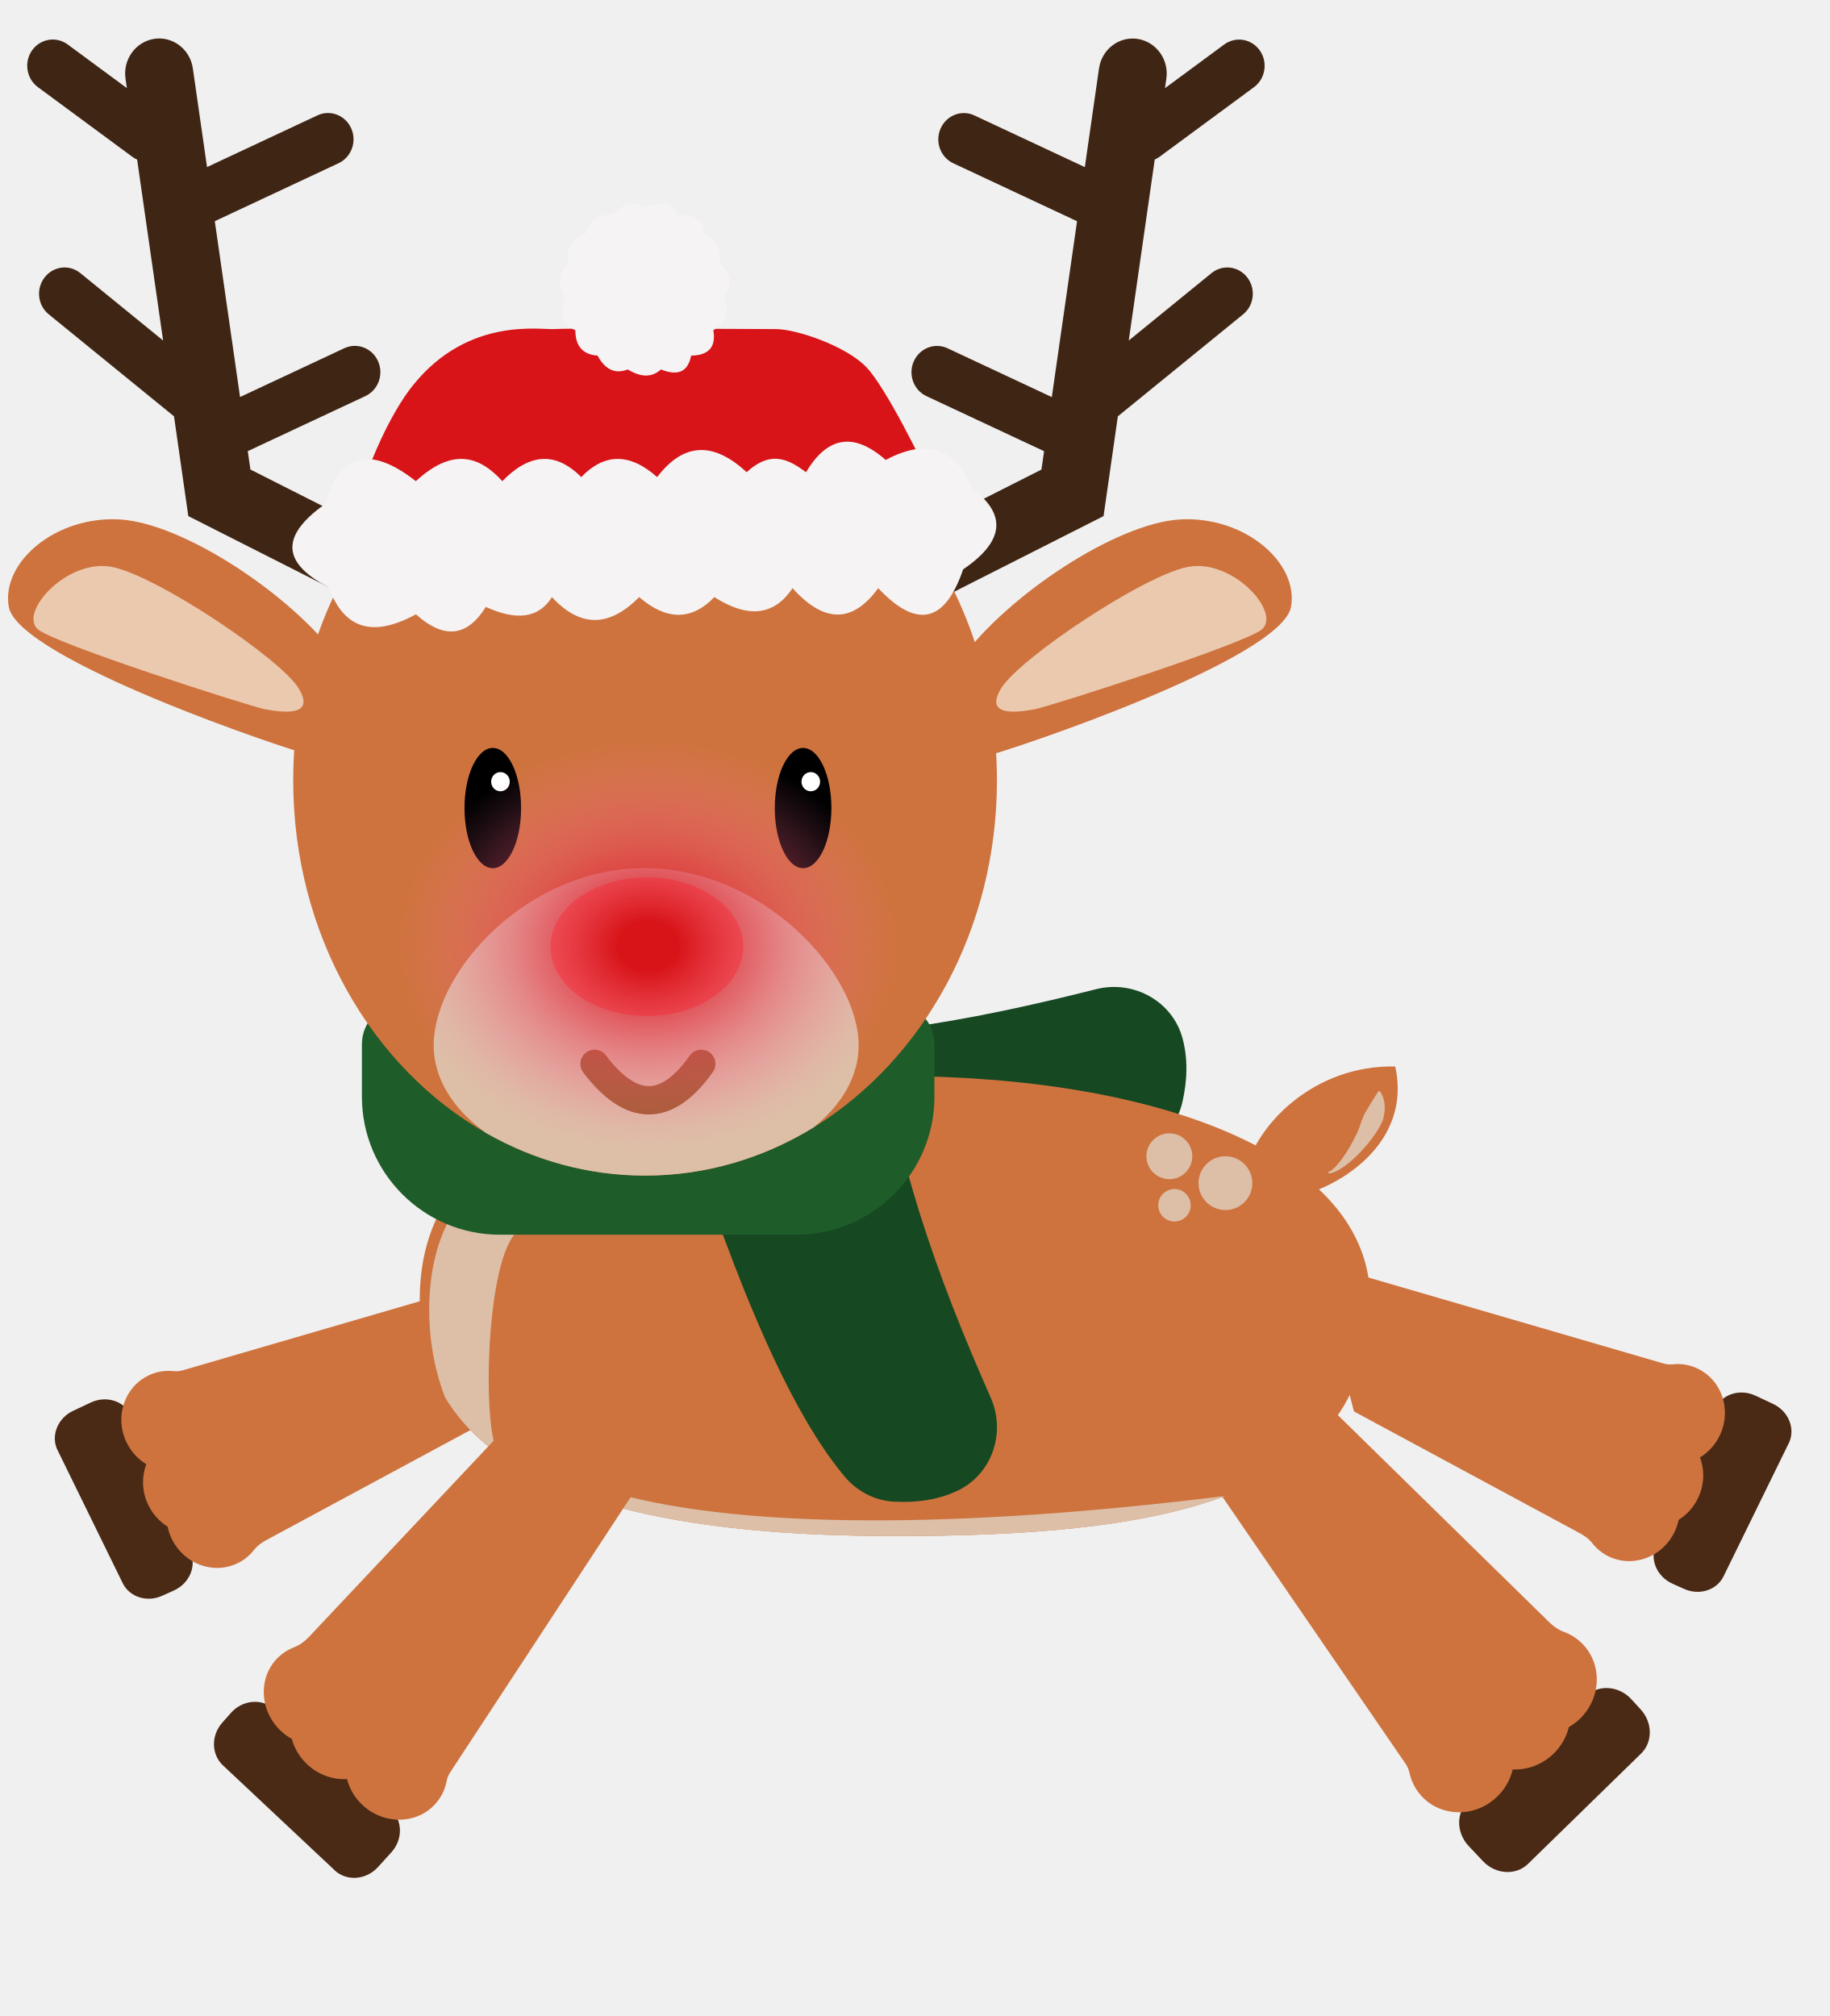
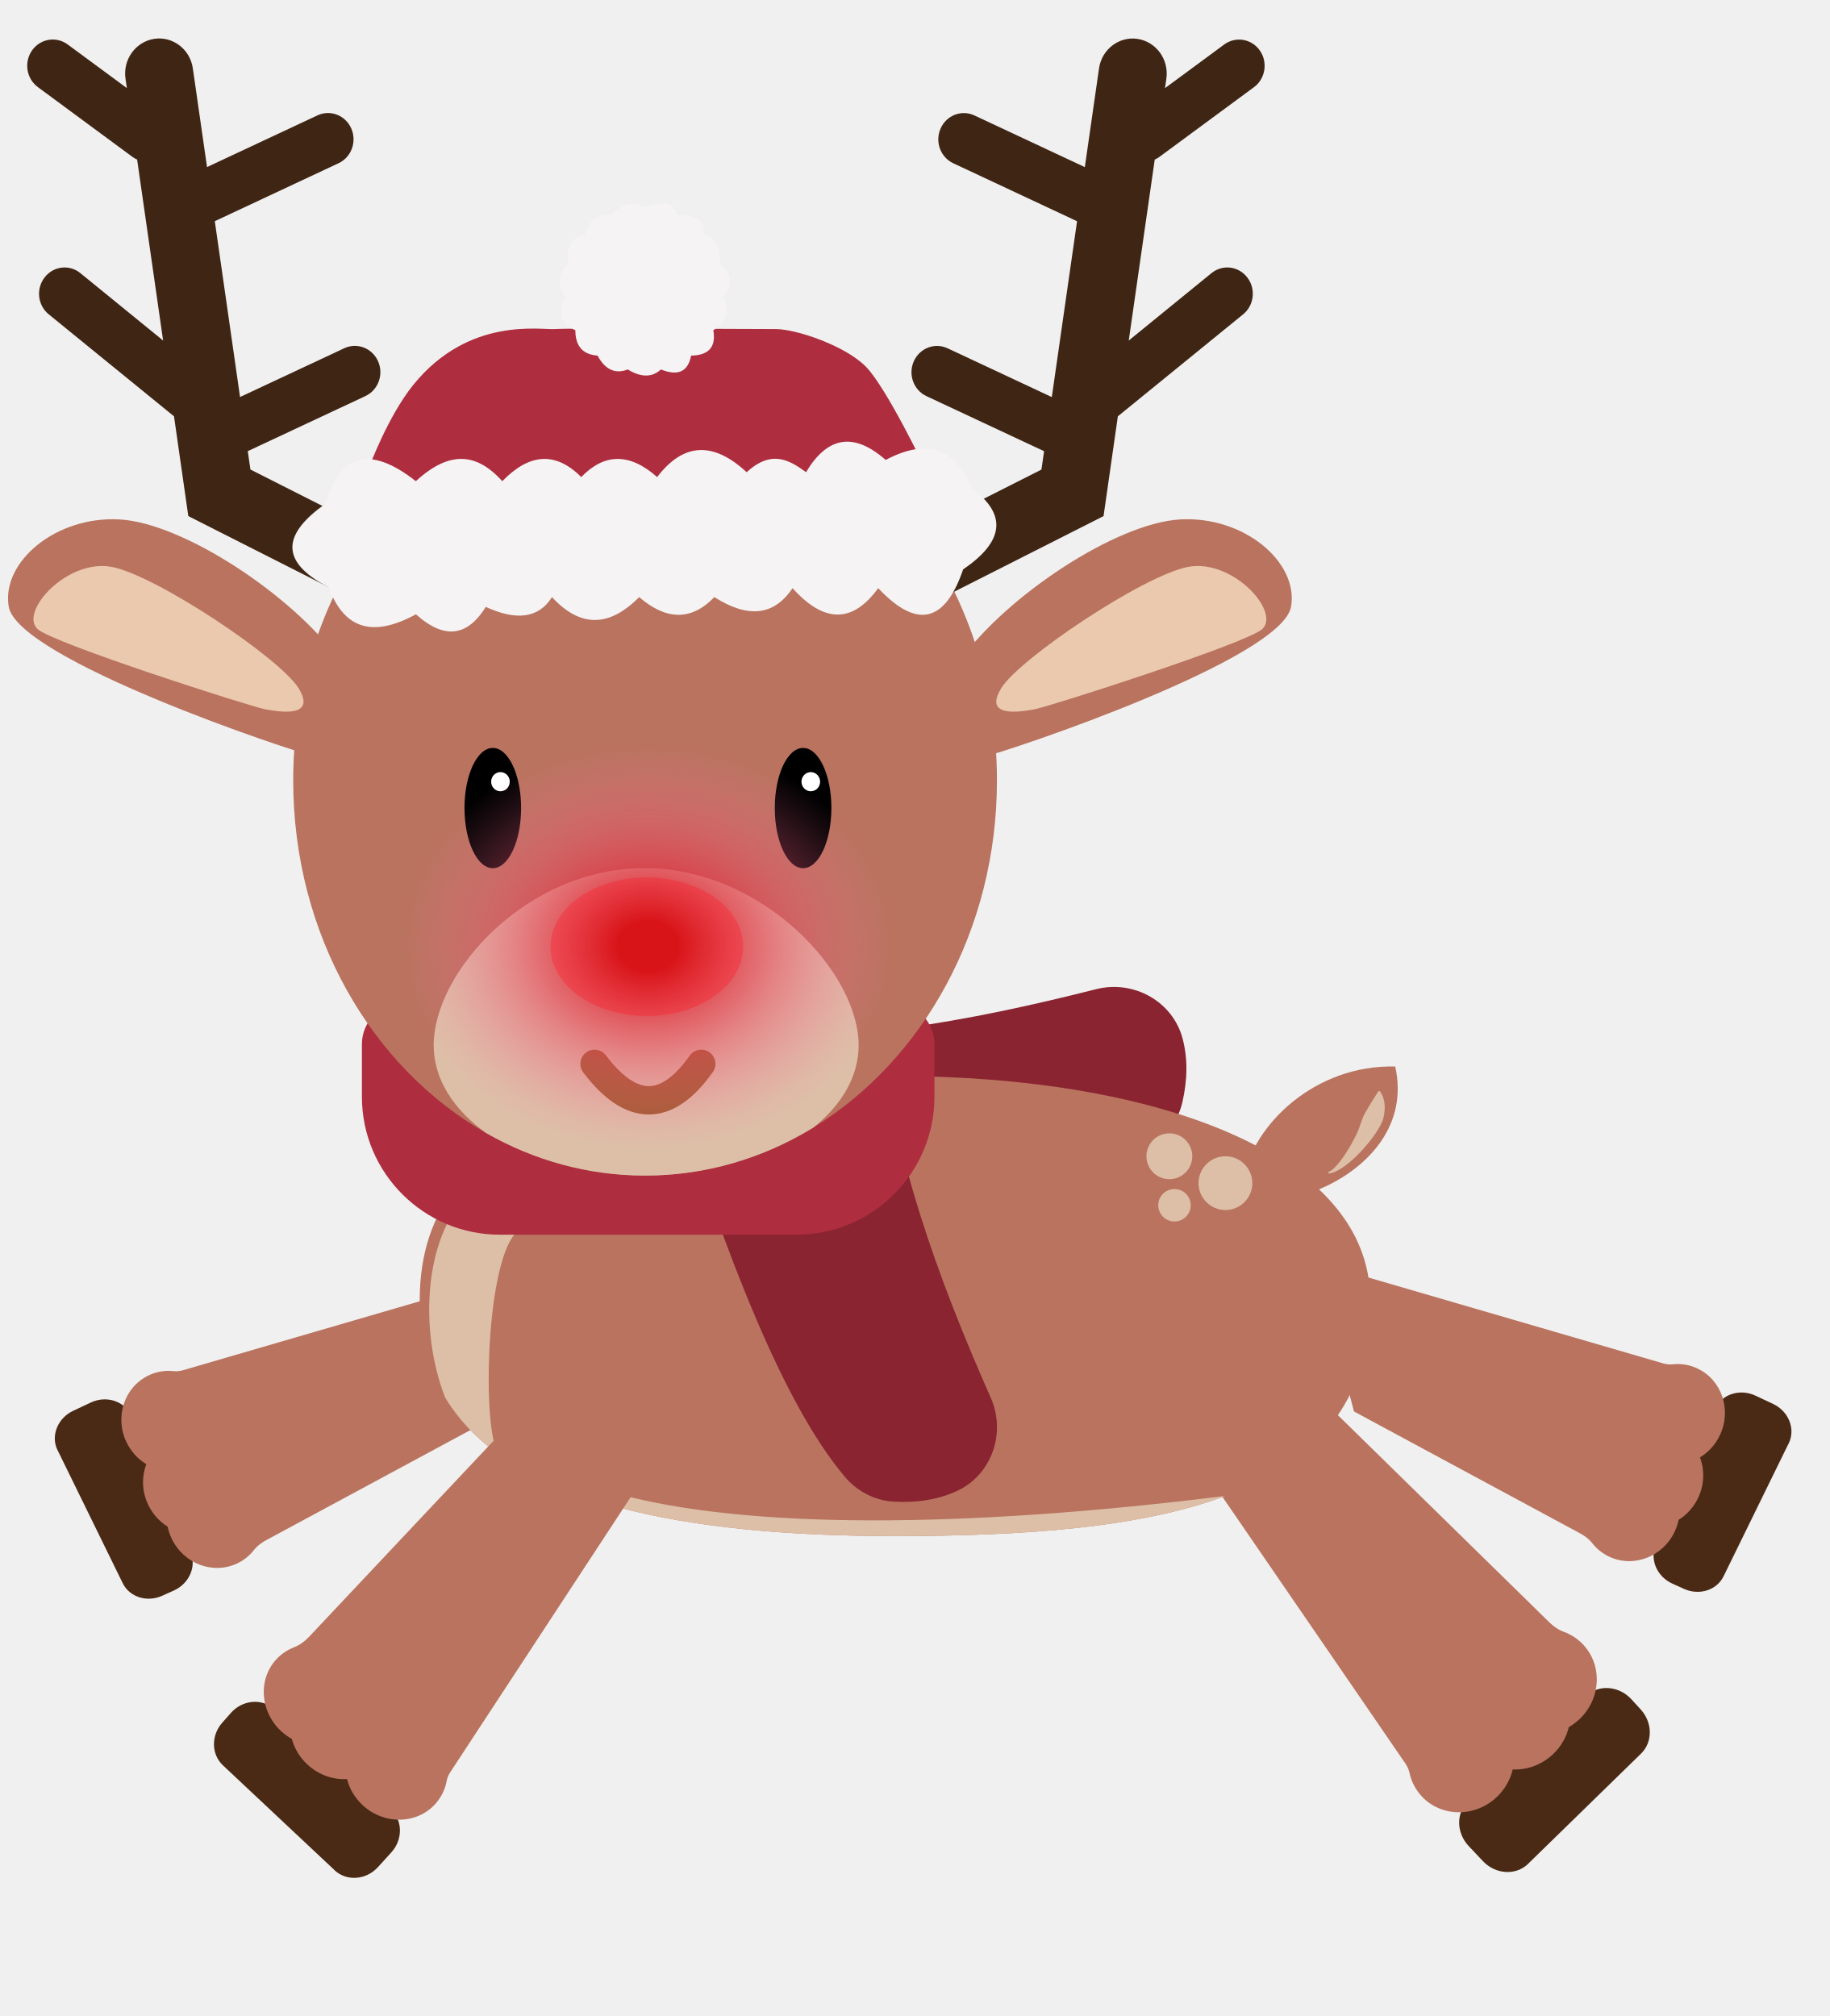
<svg xmlns="http://www.w3.org/2000/svg" id="Calque_4" data-name="Calque 4" viewBox="0 0 322.5 355.39">
  <defs>
    <style>
      .cls-1 {
        fill: url(#Dégradé_sans_nom_16);
      }

      .cls-2 {
        fill: #fff;
      }

      .cls-3 {
+         fill: #8a2431;
+       }
+ 
+       .cls-4 {
        fill: #f5f3f4;
      }

-       .cls-4 {
+       .cls-5 {
        fill: #ddbfa7;
      }

-       .cls-5 {
+       .cls-6 {
        fill: #ff726a;
      }

-       .cls-6 {
+       .cls-7 {
        fill: #4a2a15;
      }

-       .cls-7 {
+       .cls-8 {
        fill: #3f2514;
      }

-       .cls-8 {
-         fill: #1e5c29;
-       }
- 
      .cls-9 {
-         fill: #d81418;
+         fill: #b9735e;
      }

      .cls-10 {
        fill: none;
        stroke: #9c5a2a;
        stroke-linecap: round;
        stroke-miterlimit: 10;
        stroke-width: 5px;
      }

      .cls-11 {
-         fill: #164822;
+         fill: #ebc9ae;
      }

      .cls-12 {
-         fill: #ebc9ae;
-       }
- 
-       .cls-13 {
-         fill: #ce733e;
+         fill: #ae2d3f;
      }
    </style>
    <radialGradient id="Dégradé_sans_nom_16" data-name="Dégradé sans nom 16" cx="114.25" cy="166.89" fx="114.25" fy="166.89" r="44" gradientTransform="translate(0 29.92) scale(1 .82)" gradientUnits="userSpaceOnUse">
      <stop offset=".12" stop-color="#d81418" />
      <stop offset=".2" stop-color="#db1e26" stop-opacity=".9" />
      <stop offset=".6" stop-color="#ee4f6d" stop-opacity=".42" />
      <stop offset=".87" stop-color="#fa6e9a" stop-opacity=".12" />
      <stop offset="1" stop-color="#ff7bac" stop-opacity="0" />
    </radialGradient>
  </defs>
  <g id="pâteAvant">
-     <path class="cls-6" d="M10.15,255.65l11.48,23.44c1.2,2.45,4.28,3.43,6.96,2.22l2.06-.93c2.72-1.23,4.03-4.26,2.92-6.8l-10.43-23.97c-1.13-2.6-4.35-3.67-7.13-2.37l-3.11,1.46c-2.75,1.29-4,4.42-2.76,6.95Z" />
-     <path class="cls-13" d="M26.23,242.45c-4.28,2.01-6.06,7.26-3.97,11.72,.8,1.71,2.05,3.05,3.53,3.95-.83,2.19-.8,4.74,.3,7.09,.79,1.68,2.01,3.01,3.45,3.91,.15,.7,.38,1.39,.69,2.06,2.09,4.46,7.26,6.45,11.55,4.44,1.19-.56,2.19-1.37,2.96-2.35,.64-.81,1.49-1.42,2.41-1.89l39.62-21.36,6.92-26.37-61.4,17.89c-.54,.16-1.11,.23-1.68,.17-1.47-.16-2.98,.07-4.38,.73Z" />
+     <path class="cls-7" d="M10.15,255.65l11.48,23.44c1.2,2.45,4.28,3.43,6.96,2.22l2.06-.93c2.72-1.23,4.03-4.26,2.92-6.8l-10.43-23.97c-1.13-2.6-4.35-3.67-7.13-2.37l-3.11,1.46c-2.75,1.29-4,4.42-2.76,6.95Z" />
+     <path class="cls-9" d="M26.23,242.45c-4.28,2.01-6.06,7.26-3.97,11.72,.8,1.71,2.05,3.05,3.53,3.95-.83,2.19-.8,4.74,.3,7.09,.79,1.68,2.01,3.01,3.45,3.91,.15,.7,.38,1.39,.69,2.06,2.09,4.46,7.26,6.45,11.55,4.44,1.19-.56,2.19-1.37,2.96-2.35,.64-.81,1.49-1.42,2.41-1.89l39.62-21.36,6.92-26.37-61.4,17.89c-.54,.16-1.11,.23-1.68,.17-1.47-.16-2.98,.07-4.38,.73Z" />
  </g>
  <g id="pâteAvant-2" data-name="pâteAvant">
-     <path class="cls-6" d="M269.33,328.57l19.92-19.44c2.08-2.03,2.05-5.47-.07-7.79l-1.63-1.78c-2.15-2.35-5.66-2.66-7.86-.7l-20.8,18.55c-2.26,2.01-2.27,5.63-.03,8.01l2.52,2.67c2.22,2.36,5.81,2.57,7.96,.48Z" />
-     <path class="cls-13" d="M250.61,316.69c3.46,3.67,9.37,3.72,13.19,.12,1.46-1.38,2.41-3.1,2.83-4.89,2.49,.12,5.07-.77,7.08-2.66,1.44-1.35,2.38-3.03,2.81-4.8,.65-.38,1.28-.84,1.86-1.38,3.82-3.6,4.11-9.51,.65-13.18-.96-1.02-2.12-1.76-3.36-2.22-1.03-.38-1.94-1.03-2.71-1.81l-41.21-40.38-22.62,9.15,38.57,56.22c.34,.5,.6,1.05,.73,1.64,.33,1.54,1.06,2.99,2.2,4.2Z" />
+     <path class="cls-7" d="M269.33,328.57l19.92-19.44c2.08-2.03,2.05-5.47-.07-7.79l-1.63-1.78c-2.15-2.35-5.66-2.66-7.86-.7l-20.8,18.55c-2.26,2.01-2.27,5.63-.03,8.01l2.52,2.67c2.22,2.36,5.81,2.57,7.96,.48Z" />
+     <path class="cls-9" d="M250.61,316.69c3.46,3.67,9.37,3.72,13.19,.12,1.46-1.38,2.41-3.1,2.83-4.89,2.49,.12,5.07-.77,7.08-2.66,1.44-1.35,2.38-3.03,2.81-4.8,.65-.38,1.28-.84,1.86-1.38,3.82-3.6,4.11-9.51,.65-13.18-.96-1.02-2.12-1.76-3.36-2.22-1.03-.38-1.94-1.03-2.71-1.81l-41.21-40.38-22.62,9.15,38.57,56.22c.34,.5,.6,1.05,.73,1.64,.33,1.54,1.06,2.99,2.2,4.2Z" />
  </g>
  <g id="pâteAvant-3" data-name="pâteAvant">
-     <path class="cls-6" d="M315.27,254.44l-11.48,23.44c-1.2,2.45-4.28,3.43-6.96,2.22l-2.06-.93c-2.72-1.23-4.03-4.26-2.92-6.8l10.43-23.97c1.13-2.6,4.35-3.67,7.13-2.37l3.11,1.46c2.75,1.29,4,4.42,2.76,6.95Z" />
-     <path class="cls-13" d="M299.19,241.25c4.28,2.01,6.06,7.26,3.97,11.72-.8,1.71-2.05,3.05-3.53,3.95,.83,2.19,.8,4.74-.3,7.09-.79,1.68-2.01,3.01-3.45,3.91-.15,.7-.38,1.39-.69,2.06-2.09,4.46-7.26,6.45-11.55,4.44-1.19-.56-2.19-1.37-2.96-2.35-.64-.81-1.49-1.42-2.41-1.89l-39.62-21.36-6.92-26.37,61.4,17.89c.54,.16,1.11,.23,1.68,.17,1.47-.16,2.98,.07,4.38,.73Z" />
+     <path class="cls-7" d="M315.27,254.44l-11.48,23.44c-1.2,2.45-4.28,3.43-6.96,2.22l-2.06-.93c-2.72-1.23-4.03-4.26-2.92-6.8l10.43-23.97c1.13-2.6,4.35-3.67,7.13-2.37l3.11,1.46c2.75,1.29,4,4.42,2.76,6.95Z" />
+     <path class="cls-9" d="M299.19,241.25c4.28,2.01,6.06,7.26,3.97,11.72-.8,1.71-2.05,3.05-3.53,3.95,.83,2.19,.8,4.74-.3,7.09-.79,1.68-2.01,3.01-3.45,3.91-.15,.7-.38,1.39-.69,2.06-2.09,4.46-7.26,6.45-11.55,4.44-1.19-.56-2.19-1.37-2.96-2.35-.64-.81-1.49-1.42-2.41-1.89l-39.62-21.36-6.92-26.37,61.4,17.89c.54,.16,1.11,.23,1.68,.17,1.47-.16,2.98,.07,4.38,.73Z" />
  </g>
-   <path class="cls-11" d="M129.74,220.53l-5.16-37.82c23.47,1.52,46.19-2.65,68.61-8.33,6.68-1.69,13.53,2.19,15.25,8.7,.94,3.54,.87,7.31-.05,11.28-.75,3.24-2.88,6.03-5.8,7.74-14.51,8.52-41.54,13.99-72.86,18.42Z" />
+   <path class="cls-3" d="M129.74,220.53l-5.16-37.82c23.47,1.52,46.19-2.65,68.61-8.33,6.68-1.69,13.53,2.19,15.25,8.7,.94,3.54,.87,7.31-.05,11.28-.75,3.24-2.88,6.03-5.8,7.74-14.51,8.52-41.54,13.99-72.86,18.42Z" />
  <g id="queue">
-     <path class="cls-13" d="M245.92,188.01c-14.06-.35-25.01,10.17-26.78,19.83-1.69,9.23,31.4,.91,26.78-19.83Z" />
-     <path class="cls-4" d="M242.91,192.43c-.87,1.39-1.56,2.46-2.23,3.65-.71,1.17-.93,2.54-1.53,3.76-.92,1.87-1.97,3.73-3.33,5.36-.46,.51-.94,1.07-1.59,1.36-.19,.05-.12,.33,.08,.3,3.18-.43,8.81-6.97,9.53-9.77,.36-1.53,.39-3.28-.59-4.68-.08-.11-.27-.1-.33,.02h0Z" />
+     <path class="cls-9" d="M245.92,188.01c-14.06-.35-25.01,10.17-26.78,19.83-1.69,9.23,31.4,.91,26.78-19.83Z" />
+     <path class="cls-5" d="M242.91,192.43c-.87,1.39-1.56,2.46-2.23,3.65-.71,1.17-.93,2.54-1.53,3.76-.92,1.87-1.97,3.73-3.33,5.36-.46,.51-.94,1.07-1.59,1.36-.19,.05-.12,.33,.08,.3,3.18-.43,8.81-6.97,9.53-9.77,.36-1.53,.39-3.28-.59-4.68-.08-.11-.27-.1-.33,.02h0Z" />
  </g>
-   <path class="cls-13" d="M241.51,229.17c0,18.19-9.78,28.65-25.52,34.54h-.01c-15.07,5.64-35.6,7.08-58.23,7.08-36.76,0-68-5.7-79.28-24.41-2.91-4.83-4.49-10.52-4.49-17.21,0-33.16,37.51-39.48,83.77-39.48s83.76,13.9,83.76,39.48Z" />
-   <circle class="cls-4" cx="215.99" cy="208.57" r="4.74" />
-   <circle class="cls-4" cx="206.11" cy="203.83" r="4.04" />
-   <circle class="cls-4" cx="207.01" cy="212.47" r="2.86" />
-   <path class="cls-4" d="M215.98,263.71c-15.07,5.64-35.6,7.08-58.23,7.08-36.76,0-68-5.7-79.28-24.41-4.87-12.4-3.52-29.49,4.7-36.35,0,0,14.21,3.54,8.53,6.69-5.69,3.16-6.76,31.43-4.36,38.5,2.4,7.08,21.6,8.15,21.6,8.15,22.7,6.15,60.48,6.13,107.04,.34Z" />
+   <path class="cls-9" d="M241.51,229.17c0,18.19-9.78,28.65-25.52,34.54h-.01c-15.07,5.64-35.6,7.08-58.23,7.08-36.76,0-68-5.7-79.28-24.41-2.91-4.83-4.49-10.52-4.49-17.21,0-33.16,37.51-39.48,83.77-39.48s83.76,13.9,83.76,39.48Z" />
+   <circle class="cls-5" cx="215.99" cy="208.57" r="4.74" />
+   <circle class="cls-5" cx="206.11" cy="203.83" r="4.04" />
+   <circle class="cls-5" cx="207.01" cy="212.47" r="2.86" />
+   <path class="cls-5" d="M215.98,263.71c-15.07,5.64-35.6,7.08-58.23,7.08-36.76,0-68-5.7-79.28-24.41-4.87-12.4-3.52-29.49,4.7-36.35,0,0,14.21,3.54,8.53,6.69-5.69,3.16-6.76,31.43-4.36,38.5,2.4,7.08,21.6,8.15,21.6,8.15,22.7,6.15,60.48,6.13,107.04,.34Z" />
  <g id="pâteAvant-4" data-name="pâteAvant">
-     <path class="cls-6" d="M58.97,329.68l-19.68-18.48c-2.05-1.93-2.11-5.25-.13-7.5l1.53-1.73c2.01-2.29,5.38-2.63,7.55-.76l20.51,17.62c2.23,1.91,2.33,5.4,.23,7.71l-2.36,2.6c-2.09,2.3-5.53,2.54-7.66,.55Z" />
-     <path class="cls-13" d="M76.71,318.03c-3.25,3.57-8.94,3.69-12.71,.27-1.44-1.31-2.4-2.95-2.84-4.68-2.4,.14-4.9-.68-6.89-2.48-1.42-1.29-2.37-2.89-2.83-4.59-.64-.36-1.26-.8-1.82-1.31-3.77-3.42-4.2-9.1-.96-12.68,.9-.99,2-1.72,3.19-2.18,.98-.38,1.84-1.02,2.57-1.78l37.43-39.77,23.32,8.97-35.78,54.57c-.32,.48-.56,1.02-.66,1.59-.28,1.48-.95,2.89-2.02,4.06Z" />
+     <path class="cls-7" d="M58.97,329.68l-19.68-18.48c-2.05-1.93-2.11-5.25-.13-7.5l1.53-1.73c2.01-2.29,5.38-2.63,7.55-.76l20.51,17.62c2.23,1.91,2.33,5.4,.23,7.71l-2.36,2.6c-2.09,2.3-5.53,2.54-7.66,.55Z" />
+     <path class="cls-9" d="M76.71,318.03c-3.25,3.57-8.94,3.69-12.71,.27-1.44-1.31-2.4-2.95-2.84-4.68-2.4,.14-4.9-.68-6.89-2.48-1.42-1.29-2.37-2.89-2.83-4.59-.64-.36-1.26-.8-1.82-1.31-3.77-3.42-4.2-9.1-.96-12.68,.9-.99,2-1.72,3.19-2.18,.98-.38,1.84-1.02,2.57-1.78l37.43-39.77,23.32,8.97-35.78,54.57c-.32,.48-.56,1.02-.66,1.59-.28,1.48-.95,2.89-2.02,4.06Z" />
  </g>
  <g id="_écharpe" data-name="écharpe">
-     <path class="cls-11" d="M118.5,191.56l36.42-11.42c2.44,23.39,10.35,45.09,19.7,66.24,2.79,6.31,.11,13.7-6.02,16.49-3.33,1.52-7.06,2.08-11.13,1.84-3.32-.2-6.43-1.83-8.6-4.42-10.82-12.87-20.75-38.61-30.36-68.74Z" />
-     <path class="cls-8" d="M88.11,176.86h52.28c13.42,0,24.32,10.9,24.32,24.32v9.28c0,3.97-3.23,7.2-7.2,7.2H71c-3.97,0-7.2-3.23-7.2-7.2v-9.28c0-13.42,10.9-24.32,24.32-24.32Z" transform="translate(228.5 394.52) rotate(-180)" />
+     <path class="cls-3" d="M118.5,191.56l36.42-11.42c2.44,23.39,10.35,45.09,19.7,66.24,2.79,6.31,.11,13.7-6.02,16.49-3.33,1.52-7.06,2.08-11.13,1.84-3.32-.2-6.43-1.83-8.6-4.42-10.82-12.87-20.75-38.61-30.36-68.74Z" />
+     <path class="cls-12" d="M88.11,176.86h52.28c13.42,0,24.32,10.9,24.32,24.32v9.28c0,3.97-3.23,7.2-7.2,7.2H71c-3.97,0-7.2-3.23-7.2-7.2v-9.28c0-13.42,10.9-24.32,24.32-24.32Z" transform="translate(228.5 394.52) rotate(-180)" />
  </g>
  <g id="têteFace">
-     <path class="cls-13" d="M175.72,137.56c0,26.4-13.07,49.37-32.34,61.2-.01,.01-.02,.01-.03,.02-8.81,5.39-18.91,8.46-29.65,8.46-10.09,0-19.62-2.71-28.03-7.51-20.17-11.5-33.99-35.01-33.99-62.16,0-38.48,27.77-69.67,62.02-69.67s62.02,31.18,62.02,69.67Z" />
+     <path class="cls-9" d="M175.72,137.56c0,26.4-13.07,49.37-32.34,61.2-.01,.01-.02,.01-.03,.02-8.81,5.39-18.91,8.46-29.65,8.46-10.09,0-19.62-2.71-28.03-7.51-20.17-11.5-33.99-35.01-33.99-62.16,0-38.48,27.77-69.67,62.02-69.67s62.02,31.18,62.02,69.67Z" />
    <g id="zeux">
      <g>
        <ellipse cx="86.86" cy="142.45" rx="4.99" ry="10.6" />
        <ellipse class="cls-2" cx="88.21" cy="137.8" rx="1.64" ry="1.69" />
      </g>
      <g>
        <ellipse cx="141.55" cy="142.45" rx="4.99" ry="10.6" />
        <ellipse class="cls-2" cx="142.91" cy="137.8" rx="1.64" ry="1.69" />
      </g>
    </g>
    <g id="bois">
-       <path class="cls-7" d="M67.93,101.68c-1.05,2.19-3.18,3.46-5.39,3.46-.89,0-1.8-.21-2.65-.64l-26.7-13.52-2.52-17.59L8.59,55.41c-1.95-1.58-2.28-4.5-.73-6.5,1.54-2.01,4.37-2.35,6.32-.75l14.57,11.87-4.58-31.9c-.28-.12-.56-.28-.82-.47L6.68,15.36c-2.02-1.49-2.49-4.38-1.04-6.46,1.45-2.08,4.26-2.55,6.28-1.07l10.44,7.7-.24-1.67c-.48-3.37,1.78-6.5,5.06-7.01,3.27-.5,6.33,1.83,6.81,5.21l2.5,17.39,19.46-9.11c2.26-1.06,4.93-.03,5.96,2.3,1.03,2.33,.03,5.07-2.23,6.13l-21.82,10.22,4.45,31,18.37-8.6c2.26-1.06,4.93-.03,5.96,2.3,1.03,2.33,.03,5.07-2.23,6.13l-20.74,9.71,.47,3.24,21.05,10.65c2.97,1.51,4.2,5.21,2.74,8.26Z" />
-       <path class="cls-7" d="M159.77,101.68c1.05,2.19,3.18,3.46,5.39,3.46,.89,0,1.8-.21,2.65-.64l26.7-13.52,2.52-17.59,22.08-17.98c1.95-1.58,2.28-4.5,.73-6.5-1.54-2.01-4.37-2.35-6.32-.75l-14.57,11.87,4.58-31.9c.28-.12,.56-.28,.82-.47l16.67-12.29c2.02-1.49,2.49-4.38,1.04-6.46-1.45-2.08-4.26-2.55-6.28-1.07l-10.44,7.7,.24-1.67c.48-3.37-1.78-6.5-5.06-7.01-3.27-.5-6.33,1.83-6.81,5.21l-2.5,17.39-19.46-9.11c-2.26-1.06-4.93-.03-5.96,2.3-1.03,2.33-.03,5.07,2.23,6.13l21.82,10.22-4.45,31-18.37-8.6c-2.26-1.06-4.93-.03-5.96,2.3-1.03,2.33-.03,5.07,2.23,6.13l20.74,9.71-.47,3.24-21.05,10.65c-2.97,1.51-4.2,5.21-2.74,8.26Z" />
+       <path class="cls-8" d="M67.93,101.68c-1.05,2.19-3.18,3.46-5.39,3.46-.89,0-1.8-.21-2.65-.64l-26.7-13.52-2.52-17.59L8.59,55.41c-1.95-1.58-2.28-4.5-.73-6.5,1.54-2.01,4.37-2.35,6.32-.75l14.57,11.87-4.58-31.9c-.28-.12-.56-.28-.82-.47L6.68,15.36c-2.02-1.49-2.49-4.38-1.04-6.46,1.45-2.08,4.26-2.55,6.28-1.07l10.44,7.7-.24-1.67c-.48-3.37,1.78-6.5,5.06-7.01,3.27-.5,6.33,1.83,6.81,5.21l2.5,17.39,19.46-9.11c2.26-1.06,4.93-.03,5.96,2.3,1.03,2.33,.03,5.07-2.23,6.13l-21.82,10.22,4.45,31,18.37-8.6c2.26-1.06,4.93-.03,5.96,2.3,1.03,2.33,.03,5.07-2.23,6.13l-20.74,9.71,.47,3.24,21.05,10.65c2.97,1.51,4.2,5.21,2.74,8.26Z" />
+       <path class="cls-8" d="M159.77,101.68c1.05,2.19,3.18,3.46,5.39,3.46,.89,0,1.8-.21,2.65-.64l26.7-13.52,2.52-17.59,22.08-17.98c1.95-1.58,2.28-4.5,.73-6.5-1.54-2.01-4.37-2.35-6.32-.75l-14.57,11.87,4.58-31.9c.28-.12,.56-.28,.82-.47l16.67-12.29c2.02-1.49,2.49-4.38,1.04-6.46-1.45-2.08-4.26-2.55-6.28-1.07l-10.44,7.7,.24-1.67c.48-3.37-1.78-6.5-5.06-7.01-3.27-.5-6.33,1.83-6.81,5.21l-2.5,17.39-19.46-9.11c-2.26-1.06-4.93-.03-5.96,2.3-1.03,2.33-.03,5.07,2.23,6.13l21.82,10.22-4.45,31-18.37-8.6c-2.26-1.06-4.93-.03-5.96,2.3-1.03,2.33-.03,5.07,2.23,6.13l20.74,9.71-.47,3.24-21.05,10.65c-2.97,1.51-4.2,5.21-2.74,8.26Z" />
    </g>
    <g id="bonnet">
-       <path class="cls-9" d="M72.92,67.76c9.76-12,22.42-9.56,24.91-9.75s35.25,0,38.89,0,12.26,2.93,15.9,6.63,10.54,18.14,10.54,18.14l-21.65,8.97s-59.2,.39-60.73,0-14.37-4.88-14.37-4.88l-1.34-4.49s3.26-8.97,7.85-14.63Z" />
-       <path class="cls-3" d="M73.3,84.82c6.48-5.96,11.2-4.44,15.24,0,4.55-4.68,9.17-5.47,13.91-.72,4.03-4.18,8.47-4.35,13.38,0,4.74-6.22,10.02-6.19,15.77-.86,4.36-3.98,7.46-2.21,10.47,0,3.6-6.03,8.16-7.33,14.04-2.16,7.83-4.15,12.48-1.56,15.24,5.04,6.27,4.67,5.53,9.42-1.59,14.25-3.15,9.28-8.08,10.65-14.97,3.31-4.66,6.43-9.72,5.99-15.1,0-3.26,4.9-7.88,5.34-13.78,1.58-4.11,4.27-8.55,4.05-13.25,0-5.49,5.56-10.59,5.19-15.37,0-2.4,3.84-6.42,4.13-11.66,1.73-3.14,5.04-7.14,5.95-12.32,1.3-8.1,4.43-12.85,2.11-15.37-4.75-9.16-4.76-7.68-9.68-.66-14.68,2.6-8.77,7.81-10.48,16.03-4.03Z" />
-       <path class="cls-3" d="M113.57,36.54c-1.87-1.11-3.77-.66-5.71,1.25-2.91,.01-4.19,1.44-4.72,3.53-2.62,.78-3.48,2.58-2.92,5.2-1.83,1.55-2.04,3.54-.61,5.98-1.29,2.53-.85,4.49,1.8,5.72,0,2.68,1.2,4.27,3.91,4.47,1.42,2.62,3.24,3.25,5.33,2.44,2.29,1.4,4.25,1.46,5.84,0,2.76,1.1,4.72,.65,5.33-2.44,3.16-.05,4.41-1.58,3.91-4.47,2.09-1.31,3.1-3.05,1.8-5.72,1.58-2.28,1.57-4.3-.61-5.98,.1-3.14-.97-4.74-2.92-5.2,.38-2.06-.79-3.42-4.72-3.53-.46-2.16-2.49-2.43-5.71-1.25Z" />
+       <path class="cls-12" d="M72.92,67.76c9.76-12,22.42-9.56,24.91-9.75s35.25,0,38.89,0,12.26,2.93,15.9,6.63,10.54,18.14,10.54,18.14l-21.65,8.97s-59.2,.39-60.73,0-14.37-4.88-14.37-4.88l-1.34-4.49s3.26-8.97,7.85-14.63Z" />
+       <path class="cls-4" d="M73.3,84.82c6.48-5.96,11.2-4.44,15.24,0,4.55-4.68,9.17-5.47,13.91-.72,4.03-4.18,8.47-4.35,13.38,0,4.74-6.22,10.02-6.19,15.77-.86,4.36-3.98,7.46-2.21,10.47,0,3.6-6.03,8.16-7.33,14.04-2.16,7.83-4.15,12.48-1.56,15.24,5.04,6.27,4.67,5.53,9.42-1.59,14.25-3.15,9.28-8.08,10.65-14.97,3.31-4.66,6.43-9.72,5.99-15.1,0-3.26,4.9-7.88,5.34-13.78,1.58-4.11,4.27-8.55,4.05-13.25,0-5.49,5.56-10.59,5.19-15.37,0-2.4,3.84-6.42,4.13-11.66,1.73-3.14,5.04-7.14,5.95-12.32,1.3-8.1,4.43-12.85,2.11-15.37-4.75-9.16-4.76-7.68-9.68-.66-14.68,2.6-8.77,7.81-10.48,16.03-4.03Z" />
+       <path class="cls-4" d="M113.57,36.54c-1.87-1.11-3.77-.66-5.71,1.25-2.91,.01-4.19,1.44-4.72,3.53-2.62,.78-3.48,2.58-2.92,5.2-1.83,1.55-2.04,3.54-.61,5.98-1.29,2.53-.85,4.49,1.8,5.72,0,2.68,1.2,4.27,3.91,4.47,1.42,2.62,3.24,3.25,5.33,2.44,2.29,1.4,4.25,1.46,5.84,0,2.76,1.1,4.72,.65,5.33-2.44,3.16-.05,4.41-1.58,3.91-4.47,2.09-1.31,3.1-3.05,1.8-5.72,1.58-2.28,1.57-4.3-.61-5.98,.1-3.14-.97-4.74-2.92-5.2,.38-2.06-.79-3.42-4.72-3.53-.46-2.16-2.49-2.43-5.71-1.25Z" />
    </g>
-     <path class="cls-4" d="M151.34,184.28c0,5.47-2.97,10.49-7.96,14.48-.01,.01-.02,.01-.03,.02-8.81,5.39-18.91,8.46-29.65,8.46-10.09,0-19.62-2.71-28.03-7.51-5.75-4.13-9.23-9.53-9.23-15.45,0-12.97,16.44-31.24,37.13-31.24s37.77,18.27,37.77,31.24Z" />
-     <ellipse class="cls-5" cx="114.01" cy="166.89" rx="16.99" ry="12.22" />
+     <path class="cls-5" d="M151.34,184.28c0,5.47-2.97,10.49-7.96,14.48-.01,.01-.02,.01-.03,.02-8.81,5.39-18.91,8.46-29.65,8.46-10.09,0-19.62-2.71-28.03-7.51-5.75-4.13-9.23-9.53-9.23-15.45,0-12.97,16.44-31.24,37.13-31.24s37.77,18.27,37.77,31.24Z" />
+     <ellipse class="cls-6" cx="114.01" cy="166.89" rx="16.99" ry="12.22" />
    <path class="cls-10" d="M104.79,187.54c6.49,8.57,12.75,8.57,18.81,0" />
    <g id="oreilleL">
-       <path class="cls-13" d="M1.53,106.91c-1.29-7.86,8.34-15.99,19.58-15.34,11.24,.65,30.44,13.39,38.65,24.7,8.21,11.31,1.98,18.59-3.54,17.29-5.52-1.3-53.18-17.42-54.69-26.65Z" />
-       <path class="cls-12" d="M6.58,110.86c-3.17-3.09,5.31-12.42,13.14-10.92s29.68,16.12,32.91,21.39c3.22,5.27-3.35,4.16-5.87,3.71s-37.64-11.7-40.17-14.17Z" />
+       <path class="cls-9" d="M1.53,106.91c-1.29-7.86,8.34-15.99,19.58-15.34,11.24,.65,30.44,13.39,38.65,24.7s1.98,18.59-3.54,17.29c-5.52-1.3-53.18-17.42-54.69-26.65Z" />
+       <path class="cls-11" d="M6.58,110.86c-3.17-3.09,5.31-12.42,13.14-10.92s29.68,16.12,32.91,21.39c3.22,5.27-3.35,4.16-5.87,3.71s-37.64-11.7-40.17-14.17Z" />
    </g>
    <g id="oreilleR">
-       <path class="cls-13" d="M227.57,106.91c1.29-7.86-8.34-15.99-19.58-15.34-11.24,.65-30.44,13.39-38.65,24.7-8.21,11.31-1.98,18.59,3.54,17.29s53.18-17.42,54.69-26.65Z" />
-       <path class="cls-12" d="M222.52,110.86c3.17-3.09-5.31-12.42-13.14-10.92-7.83,1.5-29.68,16.12-32.91,21.39-3.22,5.27,3.35,4.16,5.87,3.71s37.64-11.7,40.17-14.17Z" />
+       <path class="cls-9" d="M227.57,106.91c1.29-7.86-8.34-15.99-19.58-15.34-11.24,.65-30.44,13.39-38.65,24.7-8.21,11.31-1.98,18.59,3.54,17.29s53.18-17.42,54.69-26.65Z" />
+       <path class="cls-11" d="M222.52,110.86c3.17-3.09-5.31-12.42-13.14-10.92-7.83,1.5-29.68,16.12-32.91,21.39-3.22,5.27,3.35,4.16,5.87,3.71s37.64-11.7,40.17-14.17Z" />
    </g>
  </g>
  <ellipse class="cls-1" cx="114.25" cy="166.89" rx="47.3" ry="40.43" />
</svg>
